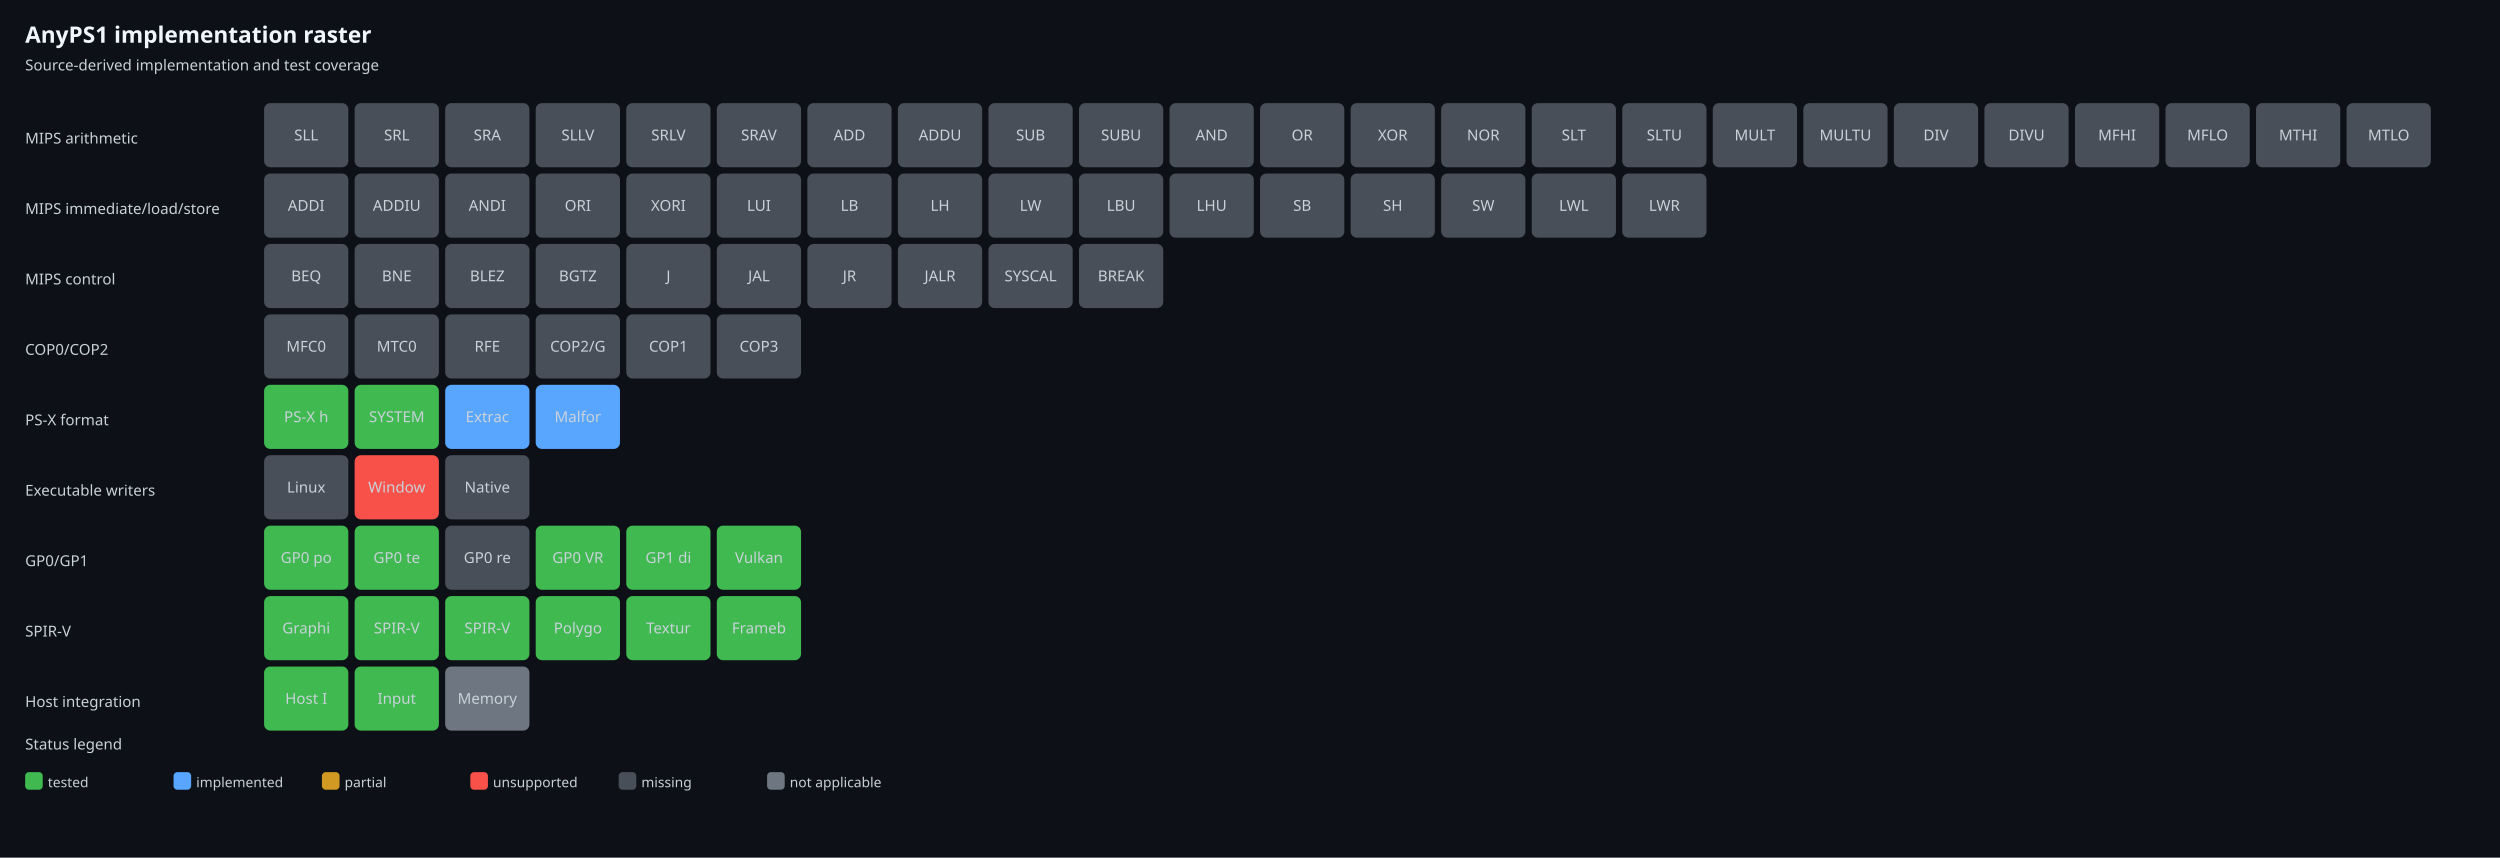
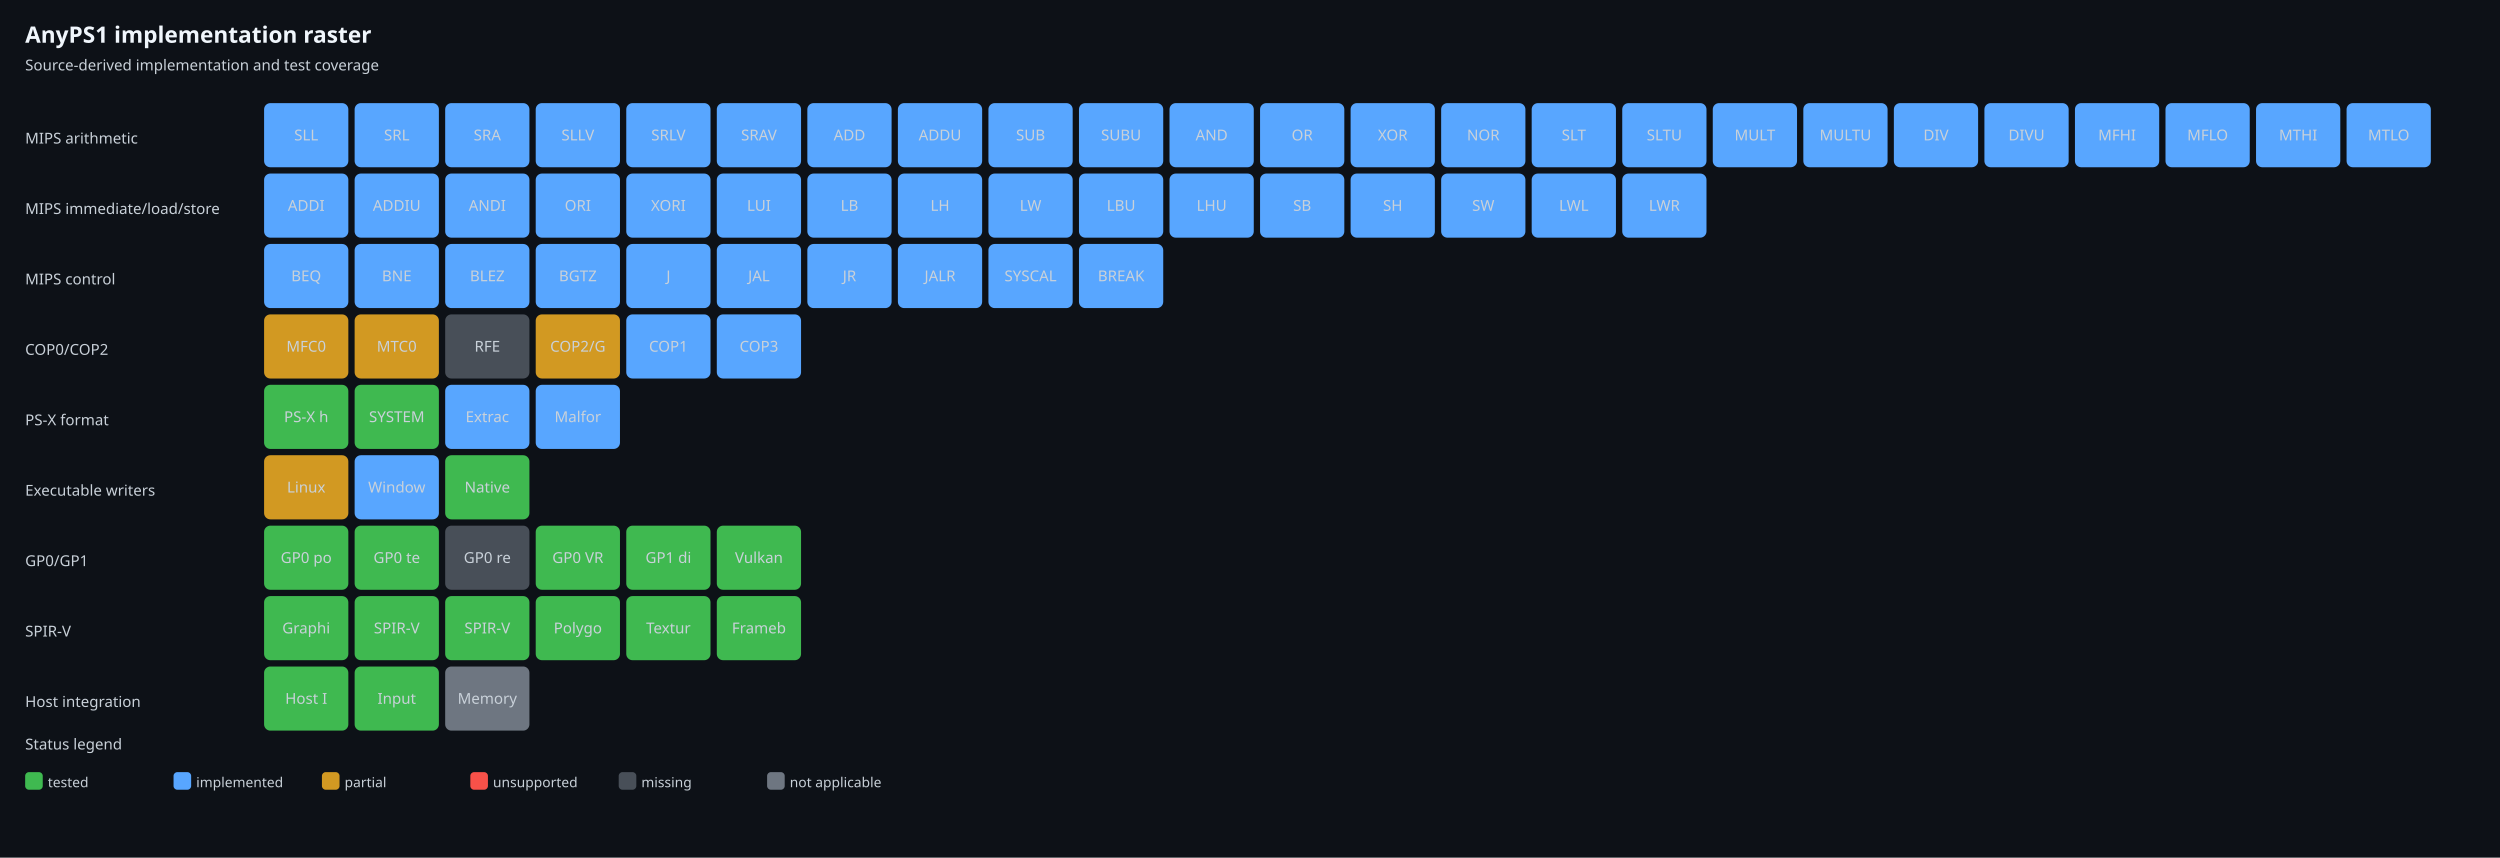
<svg xmlns="http://www.w3.org/2000/svg" width="1988" height="682" role="img" aria-label="AnyPS1 implementation raster">
  <rect width="100%" height="100%" fill="#0d1117" />
  <style>
.label{fill:#c9d1d9;font-family:sans-serif;font-size:12px}
.title{fill:#f0f6fc;font-family:sans-serif;font-size:18px;font-weight:bold}
.legend{fill:#c9d1d9;font-family:sans-serif;font-size:11px}
</style>
  <text x="20" y="34" class="title">AnyPS1 implementation raster</text>
  <text x="20" y="56" class="label">Source-derived implementation and test coverage</text>
  <text x="20" y="110.0" dominant-baseline="middle" class="label">MIPS arithmetic</text>
-   <a href="../README.md">
-     <rect x="210" y="82" width="67" height="51" rx="5" fill="#484f58" />
+   <a href="../src/lowering/MipsLinuxLowerer.cpp#L566">
+     <rect x="210" y="82" width="67" height="51" rx="5" fill="#58a6ff" />
    <text x="243.5" y="107.5" text-anchor="middle" dominant-baseline="middle" class="label" font-size="10">SLL</text>
  </a>
-   <a href="../README.md">
-     <rect x="282" y="82" width="67" height="51" rx="5" fill="#484f58" />
+   <a href="../src/lowering/MipsLinuxLowerer.cpp#L568">
+     <rect x="282" y="82" width="67" height="51" rx="5" fill="#58a6ff" />
    <text x="315.5" y="107.5" text-anchor="middle" dominant-baseline="middle" class="label" font-size="10">SRL</text>
  </a>
-   <a href="../README.md">
-     <rect x="354" y="82" width="67" height="51" rx="5" fill="#484f58" />
+   <a href="../src/lowering/MipsLinuxLowerer.cpp#L570">
+     <rect x="354" y="82" width="67" height="51" rx="5" fill="#58a6ff" />
    <text x="387.5" y="107.5" text-anchor="middle" dominant-baseline="middle" class="label" font-size="10">SRA</text>
  </a>
-   <a href="../README.md">
-     <rect x="426" y="82" width="67" height="51" rx="5" fill="#484f58" />
+   <a href="../src/lowering/MipsLinuxLowerer.cpp#L572">
+     <rect x="426" y="82" width="67" height="51" rx="5" fill="#58a6ff" />
    <text x="459.5" y="107.5" text-anchor="middle" dominant-baseline="middle" class="label" font-size="10">SLLV</text>
  </a>
-   <a href="../README.md">
-     <rect x="498" y="82" width="67" height="51" rx="5" fill="#484f58" />
+   <a href="../src/lowering/MipsLinuxLowerer.cpp#L574">
+     <rect x="498" y="82" width="67" height="51" rx="5" fill="#58a6ff" />
    <text x="531.5" y="107.5" text-anchor="middle" dominant-baseline="middle" class="label" font-size="10">SRLV</text>
  </a>
-   <a href="../README.md">
-     <rect x="570" y="82" width="67" height="51" rx="5" fill="#484f58" />
+   <a href="../src/lowering/MipsLinuxLowerer.cpp#L576">
+     <rect x="570" y="82" width="67" height="51" rx="5" fill="#58a6ff" />
    <text x="603.5" y="107.5" text-anchor="middle" dominant-baseline="middle" class="label" font-size="10">SRAV</text>
  </a>
-   <a href="../README.md">
-     <rect x="642" y="82" width="67" height="51" rx="5" fill="#484f58" />
+   <a href="../src/lowering/MipsLinuxLowerer.cpp#L578">
+     <rect x="642" y="82" width="67" height="51" rx="5" fill="#58a6ff" />
    <text x="675.5" y="107.5" text-anchor="middle" dominant-baseline="middle" class="label" font-size="10">ADD</text>
  </a>
-   <a href="../README.md">
-     <rect x="714" y="82" width="67" height="51" rx="5" fill="#484f58" />
+   <a href="../src/lowering/MipsLinuxLowerer.cpp#L580">
+     <rect x="714" y="82" width="67" height="51" rx="5" fill="#58a6ff" />
    <text x="747.5" y="107.5" text-anchor="middle" dominant-baseline="middle" class="label" font-size="10">ADDU</text>
  </a>
-   <a href="../README.md">
-     <rect x="786" y="82" width="67" height="51" rx="5" fill="#484f58" />
+   <a href="../src/lowering/MipsLinuxLowerer.cpp#L582">
+     <rect x="786" y="82" width="67" height="51" rx="5" fill="#58a6ff" />
    <text x="819.5" y="107.5" text-anchor="middle" dominant-baseline="middle" class="label" font-size="10">SUB</text>
  </a>
-   <a href="../README.md">
-     <rect x="858" y="82" width="67" height="51" rx="5" fill="#484f58" />
+   <a href="../src/lowering/MipsLinuxLowerer.cpp#L584">
+     <rect x="858" y="82" width="67" height="51" rx="5" fill="#58a6ff" />
    <text x="891.5" y="107.5" text-anchor="middle" dominant-baseline="middle" class="label" font-size="10">SUBU</text>
  </a>
-   <a href="../README.md">
-     <rect x="930" y="82" width="67" height="51" rx="5" fill="#484f58" />
+   <a href="../src/lowering/MipsLinuxLowerer.cpp#L586">
+     <rect x="930" y="82" width="67" height="51" rx="5" fill="#58a6ff" />
    <text x="963.5" y="107.5" text-anchor="middle" dominant-baseline="middle" class="label" font-size="10">AND</text>
  </a>
-   <a href="../README.md">
-     <rect x="1002" y="82" width="67" height="51" rx="5" fill="#484f58" />
+   <a href="../src/lowering/MipsLinuxLowerer.cpp#L588">
+     <rect x="1002" y="82" width="67" height="51" rx="5" fill="#58a6ff" />
    <text x="1035.5" y="107.5" text-anchor="middle" dominant-baseline="middle" class="label" font-size="10">OR</text>
  </a>
-   <a href="../README.md">
-     <rect x="1074" y="82" width="67" height="51" rx="5" fill="#484f58" />
+   <a href="../src/lowering/MipsLinuxLowerer.cpp#L590">
+     <rect x="1074" y="82" width="67" height="51" rx="5" fill="#58a6ff" />
    <text x="1107.5" y="107.5" text-anchor="middle" dominant-baseline="middle" class="label" font-size="10">XOR</text>
  </a>
-   <a href="../README.md">
-     <rect x="1146" y="82" width="67" height="51" rx="5" fill="#484f58" />
+   <a href="../src/lowering/MipsLinuxLowerer.cpp#L592">
+     <rect x="1146" y="82" width="67" height="51" rx="5" fill="#58a6ff" />
    <text x="1179.5" y="107.5" text-anchor="middle" dominant-baseline="middle" class="label" font-size="10">NOR</text>
  </a>
-   <a href="../README.md">
-     <rect x="1218" y="82" width="67" height="51" rx="5" fill="#484f58" />
+   <a href="../src/lowering/MipsLinuxLowerer.cpp#L594">
+     <rect x="1218" y="82" width="67" height="51" rx="5" fill="#58a6ff" />
    <text x="1251.5" y="107.5" text-anchor="middle" dominant-baseline="middle" class="label" font-size="10">SLT</text>
  </a>
-   <a href="../README.md">
-     <rect x="1290" y="82" width="67" height="51" rx="5" fill="#484f58" />
+   <a href="../src/lowering/MipsLinuxLowerer.cpp#L596">
+     <rect x="1290" y="82" width="67" height="51" rx="5" fill="#58a6ff" />
    <text x="1323.5" y="107.5" text-anchor="middle" dominant-baseline="middle" class="label" font-size="10">SLTU</text>
  </a>
-   <a href="../README.md">
-     <rect x="1362" y="82" width="67" height="51" rx="5" fill="#484f58" />
+   <a href="../src/lowering/MipsLinuxLowerer.cpp#L598">
+     <rect x="1362" y="82" width="67" height="51" rx="5" fill="#58a6ff" />
    <text x="1395.5" y="107.5" text-anchor="middle" dominant-baseline="middle" class="label" font-size="10">MULT</text>
  </a>
-   <a href="../README.md">
-     <rect x="1434" y="82" width="67" height="51" rx="5" fill="#484f58" />
+   <a href="../src/lowering/MipsLinuxLowerer.cpp#L600">
+     <rect x="1434" y="82" width="67" height="51" rx="5" fill="#58a6ff" />
    <text x="1467.5" y="107.5" text-anchor="middle" dominant-baseline="middle" class="label" font-size="10">MULTU</text>
  </a>
-   <a href="../README.md">
-     <rect x="1506" y="82" width="67" height="51" rx="5" fill="#484f58" />
+   <a href="../src/lowering/MipsLinuxLowerer.cpp#L602">
+     <rect x="1506" y="82" width="67" height="51" rx="5" fill="#58a6ff" />
    <text x="1539.5" y="107.5" text-anchor="middle" dominant-baseline="middle" class="label" font-size="10">DIV</text>
  </a>
-   <a href="../README.md">
-     <rect x="1578" y="82" width="67" height="51" rx="5" fill="#484f58" />
+   <a href="../src/lowering/MipsLinuxLowerer.cpp#L602">
+     <rect x="1578" y="82" width="67" height="51" rx="5" fill="#58a6ff" />
    <text x="1611.5" y="107.5" text-anchor="middle" dominant-baseline="middle" class="label" font-size="10">DIVU</text>
  </a>
-   <a href="../README.md">
-     <rect x="1650" y="82" width="67" height="51" rx="5" fill="#484f58" />
+   <a href="../src/lowering/MipsLinuxLowerer.cpp#L607">
+     <rect x="1650" y="82" width="67" height="51" rx="5" fill="#58a6ff" />
    <text x="1683.5" y="107.5" text-anchor="middle" dominant-baseline="middle" class="label" font-size="10">MFHI</text>
  </a>
-   <a href="../README.md">
-     <rect x="1722" y="82" width="67" height="51" rx="5" fill="#484f58" />
+   <a href="../src/lowering/MipsLinuxLowerer.cpp#L611">
+     <rect x="1722" y="82" width="67" height="51" rx="5" fill="#58a6ff" />
    <text x="1755.5" y="107.5" text-anchor="middle" dominant-baseline="middle" class="label" font-size="10">MFLO</text>
  </a>
-   <a href="../README.md">
-     <rect x="1794" y="82" width="67" height="51" rx="5" fill="#484f58" />
+   <a href="../src/lowering/MipsLinuxLowerer.cpp#L609">
+     <rect x="1794" y="82" width="67" height="51" rx="5" fill="#58a6ff" />
    <text x="1827.5" y="107.5" text-anchor="middle" dominant-baseline="middle" class="label" font-size="10">MTHI</text>
  </a>
-   <a href="../README.md">
-     <rect x="1866" y="82" width="67" height="51" rx="5" fill="#484f58" />
+   <a href="../src/lowering/MipsLinuxLowerer.cpp#L613">
+     <rect x="1866" y="82" width="67" height="51" rx="5" fill="#58a6ff" />
    <text x="1899.5" y="107.5" text-anchor="middle" dominant-baseline="middle" class="label" font-size="10">MTLO</text>
  </a>
  <text x="20" y="166.0" dominant-baseline="middle" class="label">MIPS immediate/load/store</text>
-   <a href="../README.md">
-     <rect x="210" y="138" width="67" height="51" rx="5" fill="#484f58" />
+   <a href="../src/lowering/MipsLinuxLowerer.cpp#L892">
+     <rect x="210" y="138" width="67" height="51" rx="5" fill="#58a6ff" />
    <text x="243.5" y="163.5" text-anchor="middle" dominant-baseline="middle" class="label" font-size="10">ADDI</text>
  </a>
-   <a href="../README.md">
-     <rect x="282" y="138" width="67" height="51" rx="5" fill="#484f58" />
+   <a href="../src/lowering/MipsLinuxLowerer.cpp#L226">
+     <rect x="282" y="138" width="67" height="51" rx="5" fill="#58a6ff" />
    <text x="315.5" y="163.5" text-anchor="middle" dominant-baseline="middle" class="label" font-size="10">ADDIU</text>
  </a>
-   <a href="../README.md">
-     <rect x="354" y="138" width="67" height="51" rx="5" fill="#484f58" />
+   <a href="../src/lowering/MipsLinuxLowerer.cpp#L896">
+     <rect x="354" y="138" width="67" height="51" rx="5" fill="#58a6ff" />
    <text x="387.5" y="163.5" text-anchor="middle" dominant-baseline="middle" class="label" font-size="10">ANDI</text>
  </a>
-   <a href="../README.md">
-     <rect x="426" y="138" width="67" height="51" rx="5" fill="#484f58" />
+   <a href="../src/lowering/MipsLinuxLowerer.cpp#L232">
+     <rect x="426" y="138" width="67" height="51" rx="5" fill="#58a6ff" />
    <text x="459.5" y="163.5" text-anchor="middle" dominant-baseline="middle" class="label" font-size="10">ORI</text>
  </a>
-   <a href="../README.md">
-     <rect x="498" y="138" width="67" height="51" rx="5" fill="#484f58" />
+   <a href="../src/lowering/MipsLinuxLowerer.cpp#L900">
+     <rect x="498" y="138" width="67" height="51" rx="5" fill="#58a6ff" />
    <text x="531.5" y="163.5" text-anchor="middle" dominant-baseline="middle" class="label" font-size="10">XORI</text>
  </a>
-   <a href="../README.md">
-     <rect x="570" y="138" width="67" height="51" rx="5" fill="#484f58" />
+   <a href="../src/lowering/MipsLinuxLowerer.cpp#L223">
+     <rect x="570" y="138" width="67" height="51" rx="5" fill="#58a6ff" />
    <text x="603.5" y="163.5" text-anchor="middle" dominant-baseline="middle" class="label" font-size="10">LUI</text>
  </a>
-   <a href="../README.md">
-     <rect x="642" y="138" width="67" height="51" rx="5" fill="#484f58" />
+   <a href="../src/lowering/MipsLinuxLowerer.cpp#L924">
+     <rect x="642" y="138" width="67" height="51" rx="5" fill="#58a6ff" />
    <text x="675.5" y="163.5" text-anchor="middle" dominant-baseline="middle" class="label" font-size="10">LB</text>
  </a>
-   <a href="../README.md">
-     <rect x="714" y="138" width="67" height="51" rx="5" fill="#484f58" />
+   <a href="../src/lowering/MipsLinuxLowerer.cpp#L924">
+     <rect x="714" y="138" width="67" height="51" rx="5" fill="#58a6ff" />
    <text x="747.5" y="163.5" text-anchor="middle" dominant-baseline="middle" class="label" font-size="10">LH</text>
  </a>
-   <a href="../README.md">
-     <rect x="786" y="138" width="67" height="51" rx="5" fill="#484f58" />
+   <a href="../src/lowering/MipsLinuxLowerer.cpp#L924">
+     <rect x="786" y="138" width="67" height="51" rx="5" fill="#58a6ff" />
    <text x="819.5" y="163.5" text-anchor="middle" dominant-baseline="middle" class="label" font-size="10">LW</text>
  </a>
-   <a href="../README.md">
-     <rect x="858" y="138" width="67" height="51" rx="5" fill="#484f58" />
+   <a href="../src/lowering/MipsLinuxLowerer.cpp#L924">
+     <rect x="858" y="138" width="67" height="51" rx="5" fill="#58a6ff" />
    <text x="891.5" y="163.5" text-anchor="middle" dominant-baseline="middle" class="label" font-size="10">LBU</text>
  </a>
-   <a href="../README.md">
-     <rect x="930" y="138" width="67" height="51" rx="5" fill="#484f58" />
+   <a href="../src/lowering/MipsLinuxLowerer.cpp#L924">
+     <rect x="930" y="138" width="67" height="51" rx="5" fill="#58a6ff" />
    <text x="963.5" y="163.5" text-anchor="middle" dominant-baseline="middle" class="label" font-size="10">LHU</text>
  </a>
-   <a href="../README.md">
-     <rect x="1002" y="138" width="67" height="51" rx="5" fill="#484f58" />
+   <a href="../src/lowering/MipsLinuxLowerer.cpp#L947">
+     <rect x="1002" y="138" width="67" height="51" rx="5" fill="#58a6ff" />
    <text x="1035.5" y="163.5" text-anchor="middle" dominant-baseline="middle" class="label" font-size="10">SB</text>
  </a>
-   <a href="../README.md">
-     <rect x="1074" y="138" width="67" height="51" rx="5" fill="#484f58" />
+   <a href="../src/lowering/MipsLinuxLowerer.cpp#L947">
+     <rect x="1074" y="138" width="67" height="51" rx="5" fill="#58a6ff" />
    <text x="1107.5" y="163.5" text-anchor="middle" dominant-baseline="middle" class="label" font-size="10">SH</text>
  </a>
-   <a href="../README.md">
-     <rect x="1146" y="138" width="67" height="51" rx="5" fill="#484f58" />
+   <a href="../src/lowering/MipsLinuxLowerer.cpp#L947">
+     <rect x="1146" y="138" width="67" height="51" rx="5" fill="#58a6ff" />
    <text x="1179.5" y="163.5" text-anchor="middle" dominant-baseline="middle" class="label" font-size="10">SW</text>
  </a>
-   <a href="../README.md">
-     <rect x="1218" y="138" width="67" height="51" rx="5" fill="#484f58" />
+   <a href="../src/lowering/MipsLinuxLowerer.cpp#L1016">
+     <rect x="1218" y="138" width="67" height="51" rx="5" fill="#58a6ff" />
    <text x="1251.5" y="163.5" text-anchor="middle" dominant-baseline="middle" class="label" font-size="10">LWL</text>
  </a>
-   <a href="../README.md">
-     <rect x="1290" y="138" width="67" height="51" rx="5" fill="#484f58" />
+   <a href="../src/lowering/MipsLinuxLowerer.cpp#L1016">
+     <rect x="1290" y="138" width="67" height="51" rx="5" fill="#58a6ff" />
    <text x="1323.5" y="163.5" text-anchor="middle" dominant-baseline="middle" class="label" font-size="10">LWR</text>
  </a>
  <text x="20" y="222.0" dominant-baseline="middle" class="label">MIPS control</text>
-   <a href="../README.md">
-     <rect x="210" y="194" width="67" height="51" rx="5" fill="#484f58" />
+   <a href="../src/lowering/MipsLinuxLowerer.cpp#L296">
+     <rect x="210" y="194" width="67" height="51" rx="5" fill="#58a6ff" />
    <text x="243.5" y="219.5" text-anchor="middle" dominant-baseline="middle" class="label" font-size="10">BEQ</text>
  </a>
-   <a href="../README.md">
-     <rect x="282" y="194" width="67" height="51" rx="5" fill="#484f58" />
+   <a href="../src/lowering/MipsLinuxLowerer.cpp#L296">
+     <rect x="282" y="194" width="67" height="51" rx="5" fill="#58a6ff" />
    <text x="315.5" y="219.5" text-anchor="middle" dominant-baseline="middle" class="label" font-size="10">BNE</text>
  </a>
-   <a href="../README.md">
-     <rect x="354" y="194" width="67" height="51" rx="5" fill="#484f58" />
+   <a href="../src/lowering/MipsLinuxLowerer.cpp#L297">
+     <rect x="354" y="194" width="67" height="51" rx="5" fill="#58a6ff" />
    <text x="387.5" y="219.5" text-anchor="middle" dominant-baseline="middle" class="label" font-size="10">BLEZ</text>
  </a>
-   <a href="../README.md">
-     <rect x="426" y="194" width="67" height="51" rx="5" fill="#484f58" />
+   <a href="../src/lowering/MipsLinuxLowerer.cpp#L297">
+     <rect x="426" y="194" width="67" height="51" rx="5" fill="#58a6ff" />
    <text x="459.5" y="219.5" text-anchor="middle" dominant-baseline="middle" class="label" font-size="10">BGTZ</text>
  </a>
-   <a href="../README.md">
-     <rect x="498" y="194" width="67" height="51" rx="5" fill="#484f58" />
+   <a href="../src/lowering/MipsLinuxLowerer.cpp#L301">
+     <rect x="498" y="194" width="67" height="51" rx="5" fill="#58a6ff" />
    <text x="531.5" y="219.5" text-anchor="middle" dominant-baseline="middle" class="label" font-size="10">J</text>
  </a>
-   <a href="../README.md">
-     <rect x="570" y="194" width="67" height="51" rx="5" fill="#484f58" />
+   <a href="../src/lowering/MipsLinuxLowerer.cpp#L301">
+     <rect x="570" y="194" width="67" height="51" rx="5" fill="#58a6ff" />
    <text x="603.5" y="219.5" text-anchor="middle" dominant-baseline="middle" class="label" font-size="10">JAL</text>
  </a>
-   <a href="../README.md">
-     <rect x="642" y="194" width="67" height="51" rx="5" fill="#484f58" />
+   <a href="../src/lowering/MipsLinuxLowerer.cpp#L302">
+     <rect x="642" y="194" width="67" height="51" rx="5" fill="#58a6ff" />
    <text x="675.5" y="219.5" text-anchor="middle" dominant-baseline="middle" class="label" font-size="10">JR</text>
  </a>
-   <a href="../README.md">
-     <rect x="714" y="194" width="67" height="51" rx="5" fill="#484f58" />
+   <a href="../src/lowering/MipsLinuxLowerer.cpp#L303">
+     <rect x="714" y="194" width="67" height="51" rx="5" fill="#58a6ff" />
    <text x="747.5" y="219.5" text-anchor="middle" dominant-baseline="middle" class="label" font-size="10">JALR</text>
  </a>
-   <a href="../README.md">
-     <rect x="786" y="194" width="67" height="51" rx="5" fill="#484f58" />
+   <a href="../src/lowering/MipsLinuxLowerer.cpp#L304">
+     <rect x="786" y="194" width="67" height="51" rx="5" fill="#58a6ff" />
    <text x="819.5" y="219.5" text-anchor="middle" dominant-baseline="middle" class="label" font-size="10">SYSCAL</text>
  </a>
-   <a href="../README.md">
-     <rect x="858" y="194" width="67" height="51" rx="5" fill="#484f58" />
+   <a href="../src/lowering/MipsLinuxLowerer.cpp#L304">
+     <rect x="858" y="194" width="67" height="51" rx="5" fill="#58a6ff" />
    <text x="891.5" y="219.5" text-anchor="middle" dominant-baseline="middle" class="label" font-size="10">BREAK</text>
  </a>
  <text x="20" y="278.0" dominant-baseline="middle" class="label">COP0/COP2</text>
-   <a href="../README.md">
-     <rect x="210" y="250" width="67" height="51" rx="5" fill="#484f58" />
+   <a href="../src/lowering/MipsLinuxLowerer.cpp#L624">
+     <rect x="210" y="250" width="67" height="51" rx="5" fill="#d29922" />
    <text x="243.5" y="275.5" text-anchor="middle" dominant-baseline="middle" class="label" font-size="10">MFC0</text>
  </a>
-   <a href="../README.md">
-     <rect x="282" y="250" width="67" height="51" rx="5" fill="#484f58" />
+   <a href="../src/lowering/MipsLinuxLowerer.cpp#L624">
+     <rect x="282" y="250" width="67" height="51" rx="5" fill="#d29922" />
    <text x="315.5" y="275.5" text-anchor="middle" dominant-baseline="middle" class="label" font-size="10">MTC0</text>
  </a>
  <a href="../README.md">
    <rect x="354" y="250" width="67" height="51" rx="5" fill="#484f58" />
    <text x="387.5" y="275.5" text-anchor="middle" dominant-baseline="middle" class="label" font-size="10">RFE</text>
  </a>
-   <a href="../README.md">
-     <rect x="426" y="250" width="67" height="51" rx="5" fill="#484f58" />
+   <a href="../src/lowering/MipsLinuxLowerer.cpp#L643">
+     <rect x="426" y="250" width="67" height="51" rx="5" fill="#d29922" />
    <text x="459.5" y="275.5" text-anchor="middle" dominant-baseline="middle" class="label" font-size="10">COP2/G</text>
  </a>
-   <a href="../README.md">
-     <rect x="498" y="250" width="67" height="51" rx="5" fill="#484f58" />
+   <a href="../src/lowering/MipsLinuxLowerer.cpp#L300">
+     <rect x="498" y="250" width="67" height="51" rx="5" fill="#58a6ff" />
    <text x="531.5" y="275.5" text-anchor="middle" dominant-baseline="middle" class="label" font-size="10">COP1</text>
  </a>
-   <a href="../README.md">
-     <rect x="570" y="250" width="67" height="51" rx="5" fill="#484f58" />
+   <a href="../src/lowering/MipsLinuxLowerer.cpp#L888">
+     <rect x="570" y="250" width="67" height="51" rx="5" fill="#58a6ff" />
    <text x="603.5" y="275.5" text-anchor="middle" dominant-baseline="middle" class="label" font-size="10">COP3</text>
  </a>
  <text x="20" y="334.0" dominant-baseline="middle" class="label">PS-X format</text>
  <a href="../src/format/PsExe.cpp#L49">
    <rect x="210" y="306" width="67" height="51" rx="5" fill="#3fb950" />
    <text x="243.5" y="331.5" text-anchor="middle" dominant-baseline="middle" class="label" font-size="10">PS-X h</text>
  </a>
  <a href="../src/format/PsExe.cpp#L22">
    <rect x="282" y="306" width="67" height="51" rx="5" fill="#3fb950" />
    <text x="315.5" y="331.5" text-anchor="middle" dominant-baseline="middle" class="label" font-size="10">SYSTEM</text>
  </a>
  <a href="../src/format/PsExe.cpp#L103">
    <rect x="354" y="306" width="67" height="51" rx="5" fill="#58a6ff" />
    <text x="387.5" y="331.5" text-anchor="middle" dominant-baseline="middle" class="label" font-size="10">Extrac</text>
  </a>
  <a href="../src/relinker/Relinker.cpp#L56">
    <rect x="426" y="306" width="67" height="51" rx="5" fill="#58a6ff" />
    <text x="459.5" y="331.5" text-anchor="middle" dominant-baseline="middle" class="label" font-size="10">Malfor</text>
  </a>
  <text x="20" y="390.0" dominant-baseline="middle" class="label">Executable writers</text>
-   <a href="../README.md">
-     <rect x="210" y="362" width="67" height="51" rx="5" fill="#484f58" />
+   <a href="../src/lowering/MipsLinuxLowerer.cpp#L242">
+     <rect x="210" y="362" width="67" height="51" rx="5" fill="#d29922" />
    <text x="243.5" y="387.5" text-anchor="middle" dominant-baseline="middle" class="label" font-size="10">Linux </text>
  </a>
-   <a href="../src/executable/PeWriter.cpp#L75">
-     <rect x="282" y="362" width="67" height="51" rx="5" fill="#f85149" />
+   <a href="../src/executable/PeWriter.cpp#L107">
+     <rect x="282" y="362" width="67" height="51" rx="5" fill="#58a6ff" />
    <text x="315.5" y="387.5" text-anchor="middle" dominant-baseline="middle" class="label" font-size="10">Window</text>
  </a>
-   <a href="../README.md">
-     <rect x="354" y="362" width="67" height="51" rx="5" fill="#484f58" />
+   <a href="../src/lowering/MipsLinuxLowerer.cpp#L408">
+     <rect x="354" y="362" width="67" height="51" rx="5" fill="#3fb950" />
    <text x="387.5" y="387.5" text-anchor="middle" dominant-baseline="middle" class="label" font-size="10">Native</text>
  </a>
  <text x="20" y="446.0" dominant-baseline="middle" class="label">GP0/GP1</text>
-   <a href="../src/gpu/Graphics.cpp#L115">
+   <a href="../src/gpu/Graphics.cpp#L315">
    <rect x="210" y="418" width="67" height="51" rx="5" fill="#3fb950" />
    <text x="243.5" y="443.5" text-anchor="middle" dominant-baseline="middle" class="label" font-size="10">GP0 po</text>
  </a>
-   <a href="../src/gpu/Graphics.cpp#L127">
+   <a href="../src/gpu/Graphics.cpp#L330">
    <rect x="282" y="418" width="67" height="51" rx="5" fill="#3fb950" />
    <text x="315.5" y="443.5" text-anchor="middle" dominant-baseline="middle" class="label" font-size="10">GP0 te</text>
  </a>
  <a href="../README.md">
    <rect x="354" y="418" width="67" height="51" rx="5" fill="#484f58" />
    <text x="387.5" y="443.5" text-anchor="middle" dominant-baseline="middle" class="label" font-size="10">GP0 re</text>
  </a>
-   <a href="../src/gpu/Graphics.cpp#L160">
+   <a href="../src/gpu/Graphics.cpp#L466">
    <rect x="426" y="418" width="67" height="51" rx="5" fill="#3fb950" />
    <text x="459.5" y="443.5" text-anchor="middle" dominant-baseline="middle" class="label" font-size="10">GP0 VR</text>
  </a>
-   <a href="../src/gpu/Graphics.cpp#L67">
+   <a href="../src/gpu/Graphics.cpp#L190">
    <rect x="498" y="418" width="67" height="51" rx="5" fill="#3fb950" />
    <text x="531.5" y="443.5" text-anchor="middle" dominant-baseline="middle" class="label" font-size="10">GP1 di</text>
  </a>
-   <a href="../src/gpu/Graphics.cpp#L179">
+   <a href="../src/gpu/Graphics.cpp#L507">
    <rect x="570" y="418" width="67" height="51" rx="5" fill="#3fb950" />
    <text x="603.5" y="443.5" text-anchor="middle" dominant-baseline="middle" class="label" font-size="10">Vulkan</text>
  </a>
  <text x="20" y="502.0" dominant-baseline="middle" class="label">SPIR-V</text>
-   <a href="../src/gpu/Graphics.cpp#L39">
+   <a href="../src/gpu/Graphics.cpp#L146">
    <rect x="210" y="474" width="67" height="51" rx="5" fill="#3fb950" />
    <text x="243.5" y="499.5" text-anchor="middle" dominant-baseline="middle" class="label" font-size="10">Graphi</text>
  </a>
-   <a href="../src/gpu/Graphics.cpp#L214">
+   <a href="../src/gpu/Graphics.cpp#L548">
    <rect x="282" y="474" width="67" height="51" rx="5" fill="#3fb950" />
    <text x="315.5" y="499.5" text-anchor="middle" dominant-baseline="middle" class="label" font-size="10">SPIR-V</text>
  </a>
-   <a href="../src/gpu/Graphics.cpp#L204">
+   <a href="../src/gpu/Graphics.cpp#L538">
    <rect x="354" y="474" width="67" height="51" rx="5" fill="#3fb950" />
    <text x="387.5" y="499.5" text-anchor="middle" dominant-baseline="middle" class="label" font-size="10">SPIR-V</text>
  </a>
-   <a href="../src/gpu/Graphics.cpp#L117">
+   <a href="../src/gpu/Graphics.cpp#L317">
    <rect x="426" y="474" width="67" height="51" rx="5" fill="#3fb950" />
    <text x="459.5" y="499.5" text-anchor="middle" dominant-baseline="middle" class="label" font-size="10">Polygo</text>
  </a>
-   <a href="../src/gpu/Graphics.cpp#L129">
+   <a href="../src/gpu/Graphics.cpp#L332">
    <rect x="498" y="474" width="67" height="51" rx="5" fill="#3fb950" />
    <text x="531.5" y="499.5" text-anchor="middle" dominant-baseline="middle" class="label" font-size="10">Textur</text>
  </a>
-   <a href="../src/gpu/Graphics.cpp#L259">
+   <a href="../src/gpu/Graphics.cpp#L468">
    <rect x="570" y="474" width="67" height="51" rx="5" fill="#3fb950" />
    <text x="603.5" y="499.5" text-anchor="middle" dominant-baseline="middle" class="label" font-size="10">Frameb</text>
  </a>
  <text x="20" y="558.0" dominant-baseline="middle" class="label">Host integration</text>
  <a href="../src/host/HostServices.cpp#L1">
    <rect x="210" y="530" width="67" height="51" rx="5" fill="#3fb950" />
    <text x="243.5" y="555.5" text-anchor="middle" dominant-baseline="middle" class="label" font-size="10">Host I</text>
  </a>
  <a href="../src/input/Input.cpp#L69">
    <rect x="282" y="530" width="67" height="51" rx="5" fill="#3fb950" />
    <text x="315.5" y="555.5" text-anchor="middle" dominant-baseline="middle" class="label" font-size="10">Input </text>
  </a>
  <a href="../README.md">
    <rect x="354" y="530" width="67" height="51" rx="5" fill="#6e7681" />
    <text x="387.5" y="555.5" text-anchor="middle" dominant-baseline="middle" class="label" font-size="10">Memory</text>
  </a>
  <text x="20" y="596" class="label">Status legend</text>
  <rect x="20" y="614" width="14" height="14" rx="3" fill="#3fb950" />
  <text x="38" y="626" class="legend">tested</text>
  <rect x="138" y="614" width="14" height="14" rx="3" fill="#58a6ff" />
  <text x="156" y="626" class="legend">implemented</text>
  <rect x="256" y="614" width="14" height="14" rx="3" fill="#d29922" />
  <text x="274" y="626" class="legend">partial</text>
  <rect x="374" y="614" width="14" height="14" rx="3" fill="#f85149" />
  <text x="392" y="626" class="legend">unsupported</text>
  <rect x="492" y="614" width="14" height="14" rx="3" fill="#484f58" />
  <text x="510" y="626" class="legend">missing</text>
  <rect x="610" y="614" width="14" height="14" rx="3" fill="#6e7681" />
  <text x="628" y="626" class="legend">not applicable</text>
</svg>
